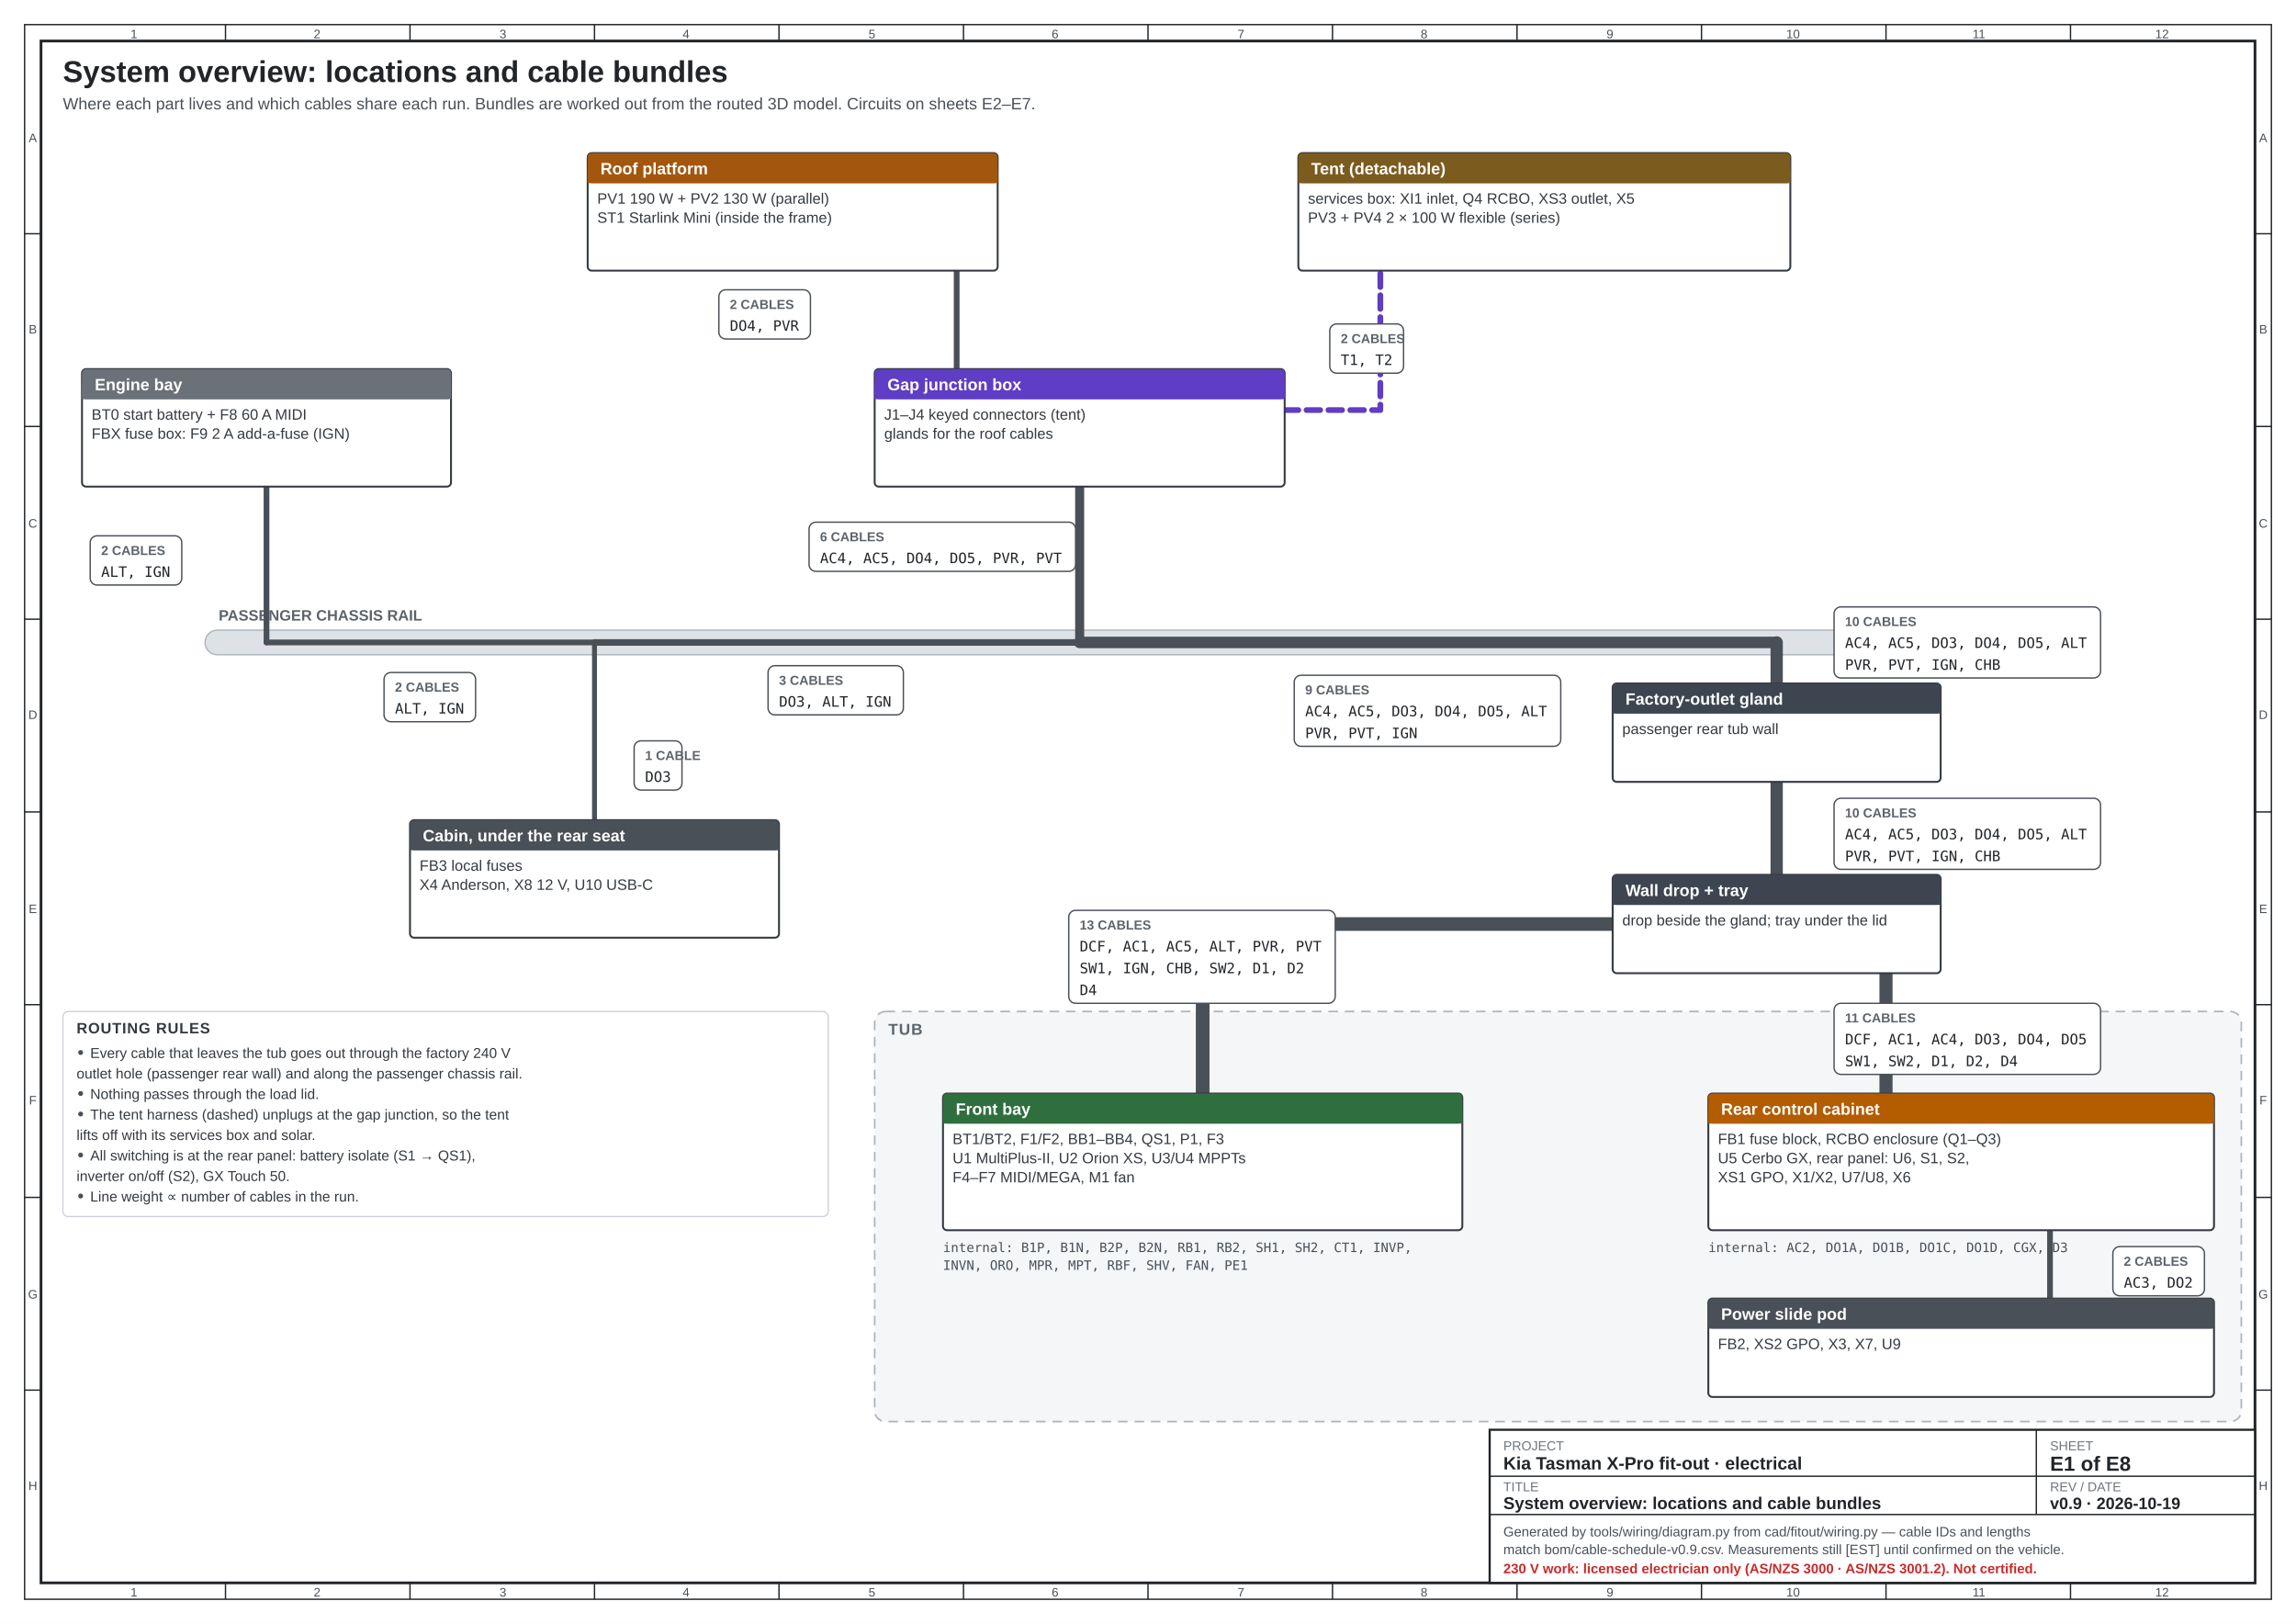
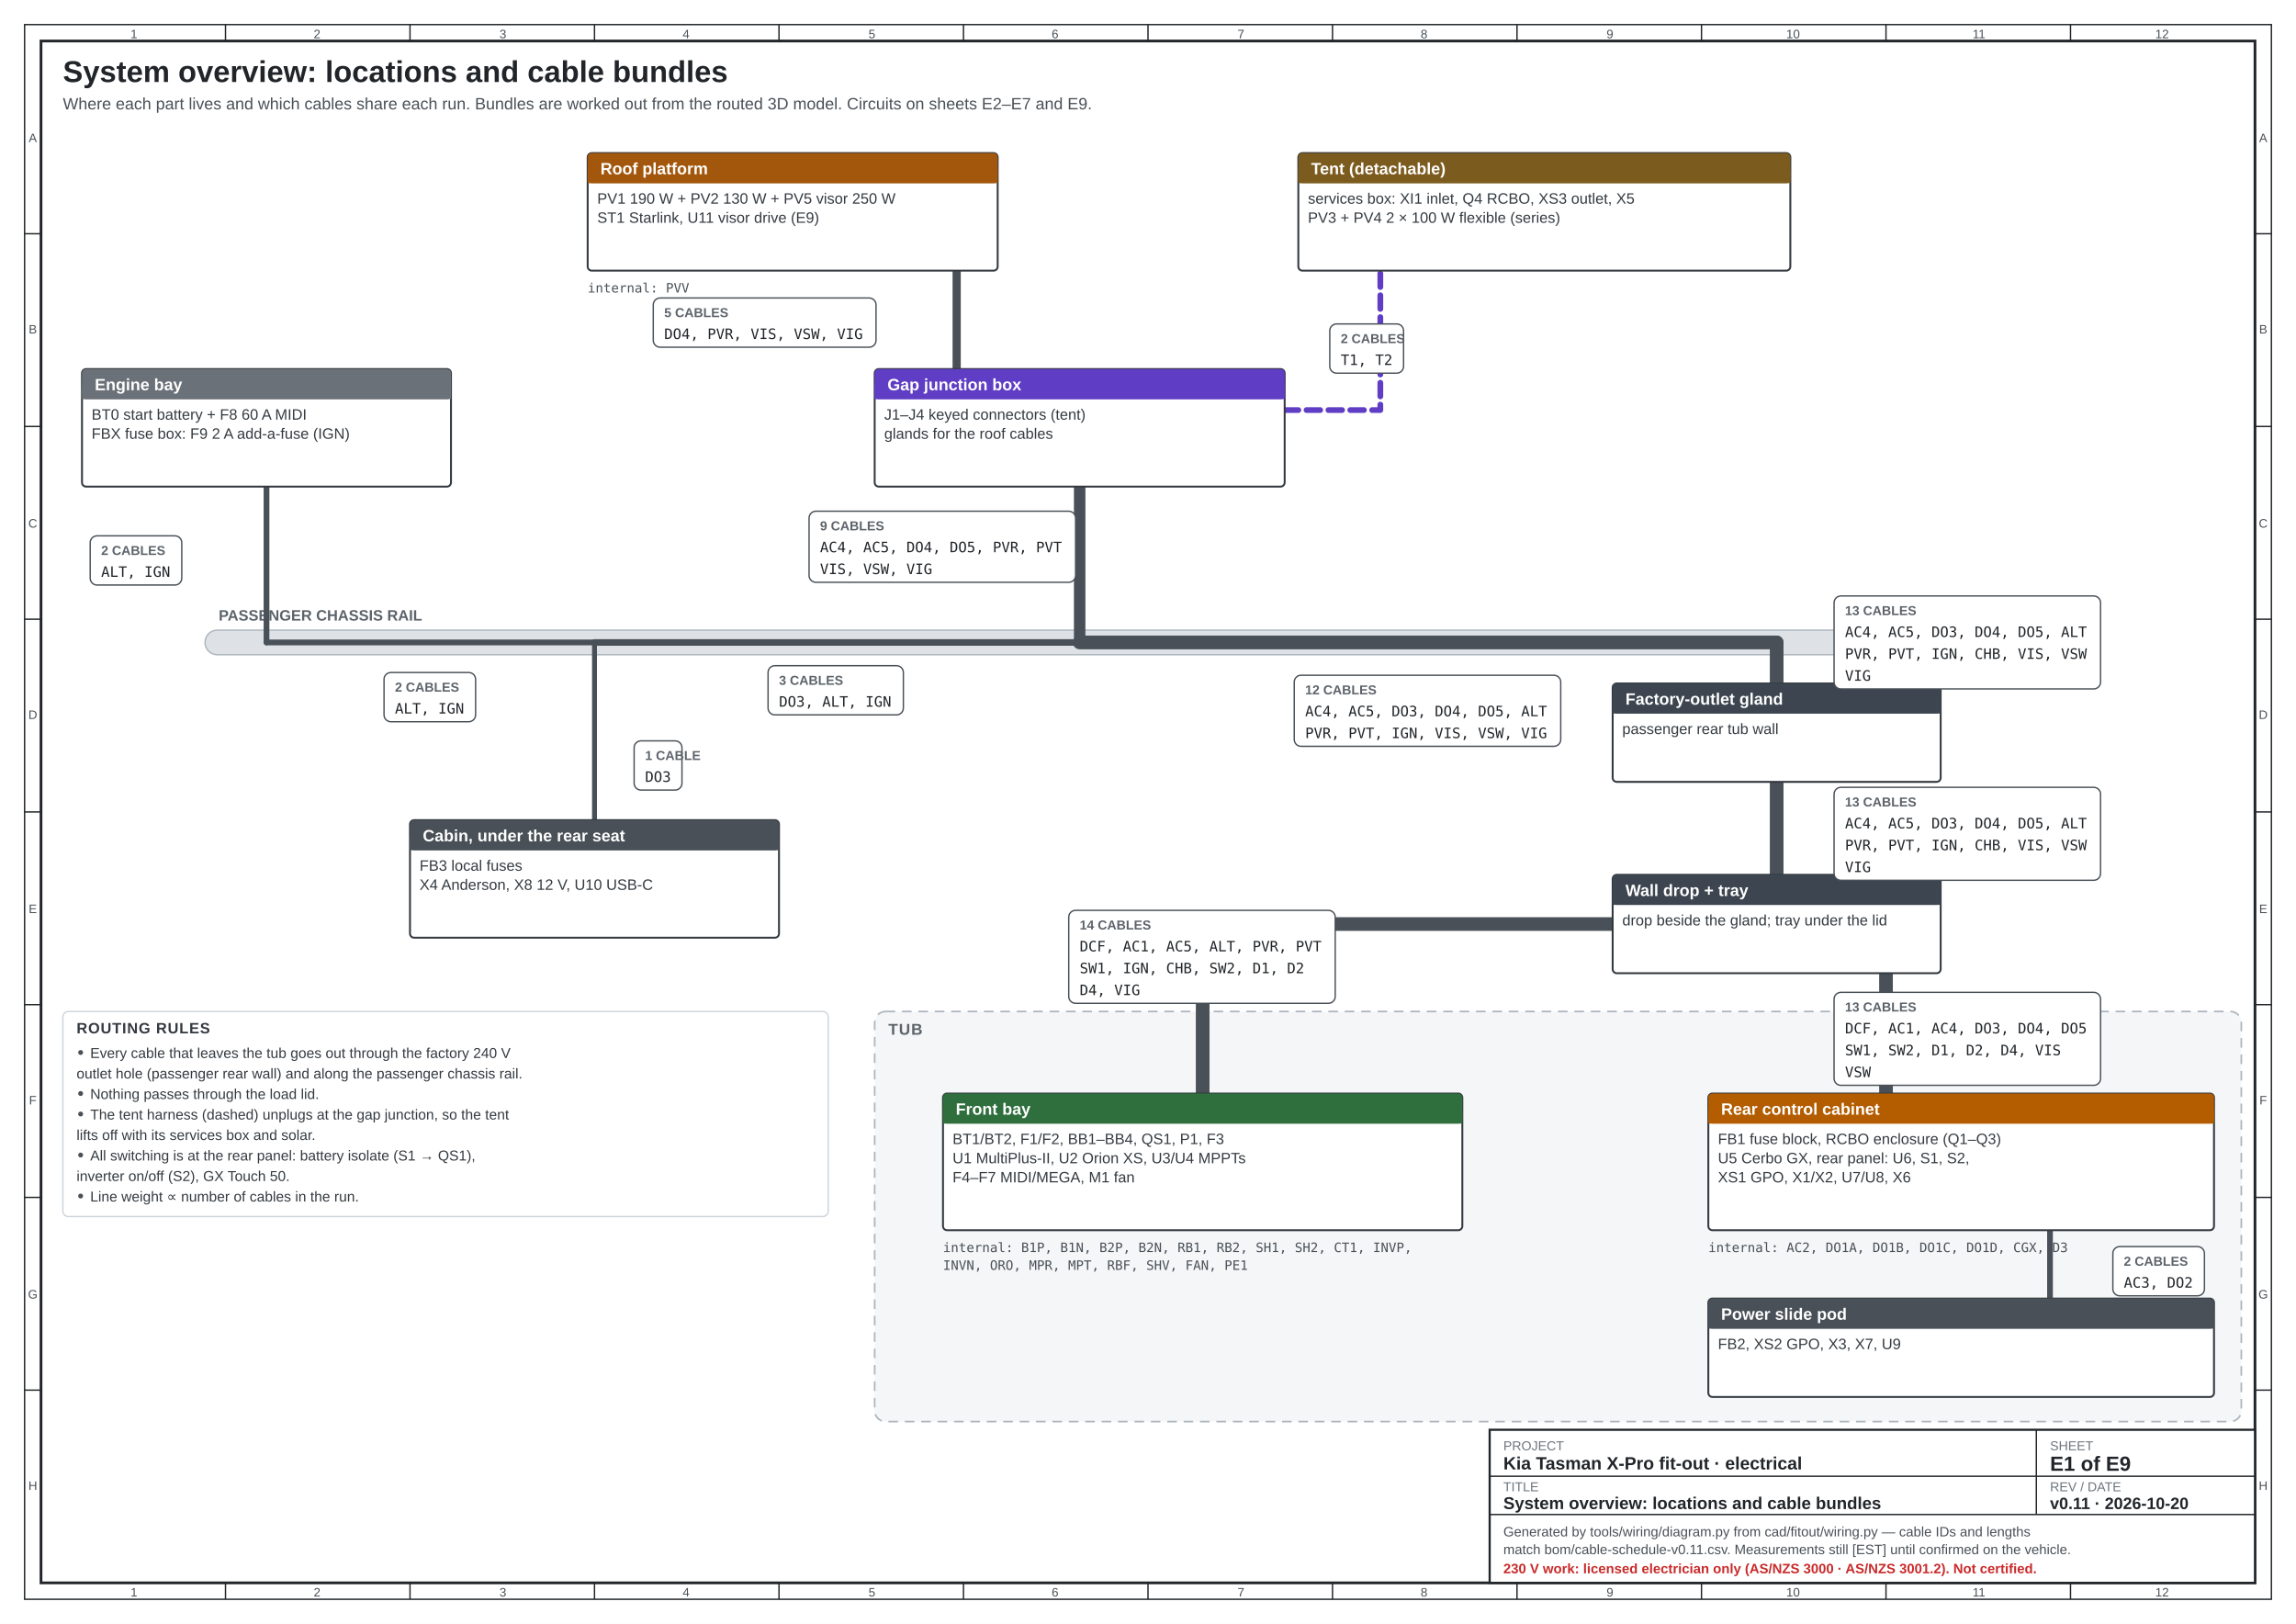
<svg xmlns="http://www.w3.org/2000/svg" viewBox="0 0 1680 1188" width="1680" height="1188" font-family="'IBM Plex Sans', 'Segoe UI', Arial, sans-serif" role="img" aria-label="System overview: locations and cable bundles">
  <rect x="0" y="0" width="1680" height="1188" fill="#ffffff" />
  <rect x="18" y="18" width="1644" height="1152" fill="none" stroke="#212529" stroke-width="1" />
  <rect x="30" y="30" width="1620" height="1128" fill="none" stroke="#212529" stroke-width="2" />
  <text x="98" y="28" font-size="9" text-anchor="middle" fill="#495057">1</text>
  <text x="98" y="1168" font-size="9" text-anchor="middle" fill="#495057">1</text>
  <text x="232" y="28" font-size="9" text-anchor="middle" fill="#495057">2</text>
  <text x="232" y="1168" font-size="9" text-anchor="middle" fill="#495057">2</text>
  <line x1="165" y1="18" x2="165" y2="30" stroke="#212529" />
  <line x1="165" y1="1158" x2="165" y2="1170" stroke="#212529" />
  <text x="368" y="28" font-size="9" text-anchor="middle" fill="#495057">3</text>
  <text x="368" y="1168" font-size="9" text-anchor="middle" fill="#495057">3</text>
  <line x1="300" y1="18" x2="300" y2="30" stroke="#212529" />
  <line x1="300" y1="1158" x2="300" y2="1170" stroke="#212529" />
  <text x="502" y="28" font-size="9" text-anchor="middle" fill="#495057">4</text>
  <text x="502" y="1168" font-size="9" text-anchor="middle" fill="#495057">4</text>
  <line x1="435" y1="18" x2="435" y2="30" stroke="#212529" />
  <line x1="435" y1="1158" x2="435" y2="1170" stroke="#212529" />
  <text x="638" y="28" font-size="9" text-anchor="middle" fill="#495057">5</text>
  <text x="638" y="1168" font-size="9" text-anchor="middle" fill="#495057">5</text>
  <line x1="570" y1="18" x2="570" y2="30" stroke="#212529" />
  <line x1="570" y1="1158" x2="570" y2="1170" stroke="#212529" />
  <text x="772" y="28" font-size="9" text-anchor="middle" fill="#495057">6</text>
  <text x="772" y="1168" font-size="9" text-anchor="middle" fill="#495057">6</text>
  <line x1="705" y1="18" x2="705" y2="30" stroke="#212529" />
  <line x1="705" y1="1158" x2="705" y2="1170" stroke="#212529" />
  <text x="908" y="28" font-size="9" text-anchor="middle" fill="#495057">7</text>
  <text x="908" y="1168" font-size="9" text-anchor="middle" fill="#495057">7</text>
  <line x1="840" y1="18" x2="840" y2="30" stroke="#212529" />
  <line x1="840" y1="1158" x2="840" y2="1170" stroke="#212529" />
  <text x="1042" y="28" font-size="9" text-anchor="middle" fill="#495057">8</text>
  <text x="1042" y="1168" font-size="9" text-anchor="middle" fill="#495057">8</text>
  <line x1="975" y1="18" x2="975" y2="30" stroke="#212529" />
  <line x1="975" y1="1158" x2="975" y2="1170" stroke="#212529" />
  <text x="1178" y="28" font-size="9" text-anchor="middle" fill="#495057">9</text>
  <text x="1178" y="1168" font-size="9" text-anchor="middle" fill="#495057">9</text>
  <line x1="1110" y1="18" x2="1110" y2="30" stroke="#212529" />
  <line x1="1110" y1="1158" x2="1110" y2="1170" stroke="#212529" />
  <text x="1312" y="28" font-size="9" text-anchor="middle" fill="#495057">10</text>
  <text x="1312" y="1168" font-size="9" text-anchor="middle" fill="#495057">10</text>
  <line x1="1245" y1="18" x2="1245" y2="30" stroke="#212529" />
  <line x1="1245" y1="1158" x2="1245" y2="1170" stroke="#212529" />
  <text x="1448" y="28" font-size="9" text-anchor="middle" fill="#495057">11</text>
  <text x="1448" y="1168" font-size="9" text-anchor="middle" fill="#495057">11</text>
  <line x1="1380" y1="18" x2="1380" y2="30" stroke="#212529" />
  <line x1="1380" y1="1158" x2="1380" y2="1170" stroke="#212529" />
  <text x="1582" y="28" font-size="9" text-anchor="middle" fill="#495057">12</text>
  <text x="1582" y="1168" font-size="9" text-anchor="middle" fill="#495057">12</text>
  <line x1="1515" y1="18" x2="1515" y2="30" stroke="#212529" />
  <line x1="1515" y1="1158" x2="1515" y2="1170" stroke="#212529" />
  <text x="24" y="104" font-size="9" text-anchor="middle" fill="#495057">A</text>
  <text x="1656" y="104" font-size="9" text-anchor="middle" fill="#495057">A</text>
  <text x="24" y="244" font-size="9" text-anchor="middle" fill="#495057">B</text>
  <text x="1656" y="244" font-size="9" text-anchor="middle" fill="#495057">B</text>
  <line x1="18" y1="171" x2="30" y2="171" stroke="#212529" />
  <line x1="1650" y1="171" x2="1662" y2="171" stroke="#212529" />
  <text x="24" y="386" font-size="9" text-anchor="middle" fill="#495057">C</text>
  <text x="1656" y="386" font-size="9" text-anchor="middle" fill="#495057">C</text>
  <line x1="18" y1="312" x2="30" y2="312" stroke="#212529" />
  <line x1="1650" y1="312" x2="1662" y2="312" stroke="#212529" />
  <text x="24" y="526" font-size="9" text-anchor="middle" fill="#495057">D</text>
  <text x="1656" y="526" font-size="9" text-anchor="middle" fill="#495057">D</text>
  <line x1="18" y1="453" x2="30" y2="453" stroke="#212529" />
  <line x1="1650" y1="453" x2="1662" y2="453" stroke="#212529" />
  <text x="24" y="668" font-size="9" text-anchor="middle" fill="#495057">E</text>
  <text x="1656" y="668" font-size="9" text-anchor="middle" fill="#495057">E</text>
  <line x1="18" y1="594" x2="30" y2="594" stroke="#212529" />
  <line x1="1650" y1="594" x2="1662" y2="594" stroke="#212529" />
  <text x="24" y="808" font-size="9" text-anchor="middle" fill="#495057">F</text>
  <text x="1656" y="808" font-size="9" text-anchor="middle" fill="#495057">F</text>
  <line x1="18" y1="735" x2="30" y2="735" stroke="#212529" />
  <line x1="1650" y1="735" x2="1662" y2="735" stroke="#212529" />
  <text x="24" y="950" font-size="9" text-anchor="middle" fill="#495057">G</text>
  <text x="1656" y="950" font-size="9" text-anchor="middle" fill="#495057">G</text>
  <line x1="18" y1="876" x2="30" y2="876" stroke="#212529" />
  <line x1="1650" y1="876" x2="1662" y2="876" stroke="#212529" />
  <text x="24" y="1090" font-size="9" text-anchor="middle" fill="#495057">H</text>
  <text x="1656" y="1090" font-size="9" text-anchor="middle" fill="#495057">H</text>
  <line x1="18" y1="1017" x2="30" y2="1017" stroke="#212529" />
  <line x1="1650" y1="1017" x2="1662" y2="1017" stroke="#212529" />
  <text x="46" y="60" font-size="22" font-weight="700" fill="#212529">System overview: locations and cable bundles</text>
-   <text x="46" y="80" font-size="12" fill="#495057">Where each part lives and which cables share each run. Bundles are worked out from the routed 3D model. Circuits on sheets E2–E7.</text>
+   <text x="46" y="80" font-size="12" fill="#495057">Where each part lives and which cables share each run. Bundles are worked out from the routed 3D model. Circuits on sheets E2–E7 and E9.</text>
  <rect x="1090" y="1046" width="560" height="112" fill="#ffffff" stroke="#212529" stroke-width="1.6" />
  <line x1="1090" y1="1080" x2="1650" y2="1080" stroke="#212529" />
  <line x1="1090" y1="1108" x2="1650" y2="1108" stroke="#212529" />
  <line x1="1490" y1="1080" x2="1490" y2="1108" stroke="#212529" />
  <line x1="1490" y1="1046" x2="1490" y2="1080" stroke="#212529" />
  <text x="1100" y="1061" font-size="9.5" fill="#6c757d">PROJECT</text>
  <text x="1100" y="1075" font-size="13" font-weight="700" fill="#212529">Kia Tasman X-Pro fit-out · electrical</text>
  <text x="1500" y="1061" font-size="9.5" fill="#6c757d">SHEET</text>
-   <text x="1500" y="1076" font-size="15" font-weight="700" fill="#212529">E1 of E8</text>
+   <text x="1500" y="1076" font-size="15" font-weight="700" fill="#212529">E1 of E9</text>
  <text x="1100" y="1091" font-size="9.5" fill="#6c757d">TITLE</text>
  <text x="1100" y="1104" font-size="12.5" font-weight="600" fill="#212529">System overview: locations and cable bundles</text>
  <text x="1500" y="1091" font-size="9.5" fill="#6c757d">REV / DATE</text>
-   <text x="1500" y="1104" font-size="12" font-weight="600" fill="#212529">v0.9 · 2026-10-19</text>
+   <text x="1500" y="1104" font-size="12" font-weight="600" fill="#212529">v0.11 · 2026-10-20</text>
  <text x="1100" y="1124" font-size="10" fill="#495057">Generated by tools/wiring/diagram.py from cad/fitout/wiring.py — cable IDs and lengths</text>
-   <text x="1100" y="1137" font-size="10" fill="#495057">match bom/cable-schedule-v0.9.csv. Measurements still [EST] until confirmed on the vehicle.</text>
+   <text x="1100" y="1137" font-size="10" fill="#495057">match bom/cable-schedule-v0.11.csv. Measurements still [EST] until confirmed on the vehicle.</text>
  <text x="1100" y="1151" font-size="10" font-weight="700" fill="#c92a2a">230 V work: licensed electrician only (AS/NZS 3000 · AS/NZS 3001.2). Not certified.</text>
  <rect x="150" y="461" width="1200" height="18" rx="9" fill="#dee2e6" stroke="#adb5bd" />
  <text x="160.0" y="454.0" font-size="11" text-anchor="start" font-weight="700" fill="#5c636a">PASSENGER CHASSIS RAIL</text>
  <rect x="640" y="740" width="1000" height="300" rx="8" fill="#f4f6f8" stroke="#adb5bd" stroke-width="1.2" stroke-dasharray="7 5" />
  <text x="650" y="757" font-size="11.5" font-weight="700" letter-spacing="0.06em" fill="#5c636a">TUB</text>
  <polyline points="435,470 435,600" fill="none" stroke="#495057" stroke-width="3.6" stroke-linecap="round" stroke-linejoin="round" />
  <polyline points="1500,900 1500,950" fill="none" stroke="#495057" stroke-width="4.2" stroke-linecap="round" stroke-linejoin="round" />
  <polyline points="435,470 790,470" fill="none" stroke="#495057" stroke-width="4.8" stroke-linecap="round" stroke-linejoin="round" />
  <polyline points="195,470 435,470" fill="none" stroke="#495057" stroke-width="4.2" stroke-linecap="round" stroke-linejoin="round" />
-   <polyline points="790,470 1300,470" fill="none" stroke="#495057" stroke-width="8.4" stroke-linecap="round" stroke-linejoin="round" />
-   <polyline points="790,470 790,356" fill="none" stroke="#495057" stroke-width="6.6" stroke-linecap="round" stroke-linejoin="round" />
-   <polyline points="1300,470 1300,500" fill="none" stroke="#495057" stroke-width="9.0" stroke-linecap="round" stroke-linejoin="round" />
+   <polyline points="790,470 1300,470" fill="none" stroke="#495057" stroke-width="10.0" stroke-linecap="round" stroke-linejoin="round" />
+   <polyline points="790,470 790,356" fill="none" stroke="#495057" stroke-width="8.4" stroke-linecap="round" stroke-linejoin="round" />
+   <polyline points="1300,470 1300,500" fill="none" stroke="#495057" stroke-width="10.0" stroke-linecap="round" stroke-linejoin="round" />
  <polyline points="195,470 195,356" fill="none" stroke="#495057" stroke-width="4.2" stroke-linecap="round" stroke-linejoin="round" />
-   <polyline points="1300,572 1300,640" fill="none" stroke="#495057" stroke-width="9.0" stroke-linecap="round" stroke-linejoin="round" />
-   <polyline points="700,270 700,198" fill="none" stroke="#495057" stroke-width="4.2" stroke-linecap="round" stroke-linejoin="round" />
+   <polyline points="1300,572 1300,640" fill="none" stroke="#495057" stroke-width="10.0" stroke-linecap="round" stroke-linejoin="round" />
+   <polyline points="700,270 700,198" fill="none" stroke="#495057" stroke-width="6.0" stroke-linecap="round" stroke-linejoin="round" />
  <polyline points="940,300 1010,300 1010,198" fill="none" stroke="#5f3dc4" stroke-width="4.2" stroke-linecap="round" stroke-linejoin="round" stroke-dasharray="10 6" />
  <polyline points="1180,676 880,676 880,800" fill="none" stroke="#495057" stroke-width="10.0" stroke-linecap="round" stroke-linejoin="round" />
-   <polyline points="1380,712 1380,800" fill="none" stroke="#495057" stroke-width="9.6" stroke-linecap="round" stroke-linejoin="round" />
+   <polyline points="1380,712 1380,800" fill="none" stroke="#495057" stroke-width="10.0" stroke-linecap="round" stroke-linejoin="round" />
  <g class="blk">
    <rect x="430" y="112" width="300" height="86" rx="3" fill="#ffffff" stroke="#343a40" stroke-width="1.4" />
    <rect x="430" y="112" width="300" height="22" rx="3" fill="#a3570c" />
    <rect x="430" y="124" width="300" height="10" fill="#a3570c" />
    <text x="436" y="127.5" font-size="12" font-weight="600" fill="#fff">
      <tspan font-family="'IBM Plex Mono', Consolas, monospace" font-weight="700" />  Roof platform</text>
-     <text x="437" y="149" font-size="11" fill="#343a40">PV1 190 W + PV2 130 W (parallel)</text>
-     <text x="437" y="163" font-size="11" fill="#343a40">ST1 Starlink Mini (inside the frame)</text>
+     <text x="437" y="149" font-size="11" fill="#343a40">PV1 190 W + PV2 130 W + PV5 visor 250 W</text>
+     <text x="437" y="163" font-size="11" fill="#343a40">ST1 Starlink, U11 visor drive (E9)</text>
  </g>
  <g class="blk">
    <rect x="950" y="112" width="360" height="86" rx="3" fill="#ffffff" stroke="#343a40" stroke-width="1.4" />
    <rect x="950" y="112" width="360" height="22" rx="3" fill="#7c5b1e" />
    <rect x="950" y="124" width="360" height="10" fill="#7c5b1e" />
    <text x="956" y="127.5" font-size="12" font-weight="600" fill="#fff">
      <tspan font-family="'IBM Plex Mono', Consolas, monospace" font-weight="700" />  Tent (detachable)</text>
    <text x="957" y="149" font-size="11" fill="#343a40">services box: XI1 inlet, Q4 RCBO, XS3 outlet, X5</text>
    <text x="957" y="163" font-size="11" fill="#343a40">PV3 + PV4 2 × 100 W flexible (series)</text>
  </g>
  <g class="blk">
    <rect x="640" y="270" width="300" height="86" rx="3" fill="#ffffff" stroke="#343a40" stroke-width="1.4" />
    <rect x="640" y="270" width="300" height="22" rx="3" fill="#5f3dc4" />
    <rect x="640" y="282" width="300" height="10" fill="#5f3dc4" />
    <text x="646" y="285.5" font-size="12" font-weight="600" fill="#fff">
      <tspan font-family="'IBM Plex Mono', Consolas, monospace" font-weight="700" />  Gap junction box</text>
    <text x="647" y="307" font-size="11" fill="#343a40">J1–J4 keyed connectors (tent)</text>
    <text x="647" y="321" font-size="11" fill="#343a40">glands for the roof cables</text>
  </g>
  <g class="blk">
    <rect x="60" y="270" width="270" height="86" rx="3" fill="#ffffff" stroke="#343a40" stroke-width="1.4" />
    <rect x="60" y="270" width="270" height="22" rx="3" fill="#6b7178" />
    <rect x="60" y="282" width="270" height="10" fill="#6b7178" />
    <text x="66" y="285.5" font-size="12" font-weight="600" fill="#fff">
      <tspan font-family="'IBM Plex Mono', Consolas, monospace" font-weight="700" />  Engine bay</text>
    <text x="67" y="307" font-size="11" fill="#343a40">BT0 start battery + F8 60 A MIDI</text>
    <text x="67" y="321" font-size="11" fill="#343a40">FBX fuse box: F9 2 A add-a-fuse (IGN)</text>
  </g>
  <g class="blk">
    <rect x="300" y="600" width="270" height="86" rx="3" fill="#ffffff" stroke="#343a40" stroke-width="1.4" />
    <rect x="300" y="600" width="270" height="22" rx="3" fill="#495057" />
    <rect x="300" y="612" width="270" height="10" fill="#495057" />
    <text x="306" y="615.5" font-size="12" font-weight="600" fill="#fff">
      <tspan font-family="'IBM Plex Mono', Consolas, monospace" font-weight="700" />  Cabin, under the rear seat</text>
    <text x="307" y="637" font-size="11" fill="#343a40">FB3 local fuses</text>
    <text x="307" y="651" font-size="11" fill="#343a40">X4 Anderson, X8 12 V, U10 USB-C</text>
  </g>
  <g class="blk">
    <rect x="1180" y="500" width="240" height="72" rx="3" fill="#ffffff" stroke="#343a40" stroke-width="1.4" />
    <rect x="1180" y="500" width="240" height="22" rx="3" fill="#3d4650" />
    <rect x="1180" y="512" width="240" height="10" fill="#3d4650" />
    <text x="1186" y="515.5" font-size="12" font-weight="600" fill="#fff">
      <tspan font-family="'IBM Plex Mono', Consolas, monospace" font-weight="700" />  Factory-outlet gland</text>
    <text x="1187" y="537" font-size="11" fill="#343a40">passenger rear tub wall</text>
  </g>
  <g class="blk">
    <rect x="1180" y="640" width="240" height="72" rx="3" fill="#ffffff" stroke="#343a40" stroke-width="1.4" />
    <rect x="1180" y="640" width="240" height="22" rx="3" fill="#3d4650" />
    <rect x="1180" y="652" width="240" height="10" fill="#3d4650" />
    <text x="1186" y="655.5" font-size="12" font-weight="600" fill="#fff">
      <tspan font-family="'IBM Plex Mono', Consolas, monospace" font-weight="700" />  Wall drop + tray</text>
    <text x="1187" y="677" font-size="11" fill="#343a40">drop beside the gland; tray under the lid</text>
  </g>
  <g class="blk">
    <rect x="690" y="800" width="380" height="100" rx="3" fill="#ffffff" stroke="#343a40" stroke-width="1.4" />
    <rect x="690" y="800" width="380" height="22" rx="3" fill="#2f6f3e" />
    <rect x="690" y="812" width="380" height="10" fill="#2f6f3e" />
    <text x="696" y="815.5" font-size="12" font-weight="600" fill="#fff">
      <tspan font-family="'IBM Plex Mono', Consolas, monospace" font-weight="700" />  Front bay</text>
    <text x="697" y="837" font-size="11" fill="#343a40">BT1/BT2, F1/F2, BB1–BB4, QS1, P1, F3</text>
    <text x="697" y="851" font-size="11" fill="#343a40">U1 MultiPlus-II, U2 Orion XS, U3/U4 MPPTs</text>
    <text x="697" y="865" font-size="11" fill="#343a40">F4–F7 MIDI/MEGA, M1 fan</text>
  </g>
  <g class="blk">
    <rect x="1250" y="800" width="370" height="100" rx="3" fill="#ffffff" stroke="#343a40" stroke-width="1.4" />
    <rect x="1250" y="800" width="370" height="22" rx="3" fill="#b35c00" />
    <rect x="1250" y="812" width="370" height="10" fill="#b35c00" />
    <text x="1256" y="815.5" font-size="12" font-weight="600" fill="#fff">
      <tspan font-family="'IBM Plex Mono', Consolas, monospace" font-weight="700" />  Rear control cabinet</text>
    <text x="1257" y="837" font-size="11" fill="#343a40">FB1 fuse block, RCBO enclosure (Q1–Q3)</text>
    <text x="1257" y="851" font-size="11" fill="#343a40">U5 Cerbo GX, rear panel: U6, S1, S2,</text>
    <text x="1257" y="865" font-size="11" fill="#343a40">XS1 GPO, X1/X2, U7/U8, X6</text>
  </g>
  <g class="blk">
    <rect x="1250" y="950" width="370" height="72" rx="3" fill="#ffffff" stroke="#343a40" stroke-width="1.4" />
    <rect x="1250" y="950" width="370" height="22" rx="3" fill="#495057" />
    <rect x="1250" y="962" width="370" height="10" fill="#495057" />
    <text x="1256" y="965.5" font-size="12" font-weight="600" fill="#fff">
      <tspan font-family="'IBM Plex Mono', Consolas, monospace" font-weight="700" />  Power slide pod</text>
    <text x="1257" y="987" font-size="11" fill="#343a40">FB2, XS2 GPO, X3, X7, U9</text>
  </g>
  <rect x="464" y="542" width="35" height="36" rx="5" fill="#fff" stroke="#495057" />
  <text x="472" y="556" font-size="9.5" font-weight="700" fill="#5c636a">1 CABLE</text>
  <text x="472" y="572" font-size="10.5" font-family="'IBM Plex Mono', Consolas, monospace" fill="#212529">DO3</text>
  <rect x="1546" y="912" width="67" height="36" rx="5" fill="#fff" stroke="#495057" />
  <text x="1554" y="926" font-size="9.5" font-weight="700" fill="#5c636a">2 CABLES</text>
  <text x="1554" y="942" font-size="10.5" font-family="'IBM Plex Mono', Consolas, monospace" fill="#212529">AC3, DO2</text>
  <rect x="562" y="487" width="99" height="36" rx="5" fill="#fff" stroke="#495057" />
  <text x="570" y="501" font-size="9.5" font-weight="700" fill="#5c636a">3 CABLES</text>
  <text x="570" y="517" font-size="10.5" font-family="'IBM Plex Mono', Consolas, monospace" fill="#212529">DO3, ALT, IGN</text>
  <rect x="281" y="492" width="67" height="36" rx="5" fill="#fff" stroke="#495057" />
  <text x="289" y="506" font-size="9.5" font-weight="700" fill="#5c636a">2 CABLES</text>
  <text x="289" y="522" font-size="10.5" font-family="'IBM Plex Mono', Consolas, monospace" fill="#212529">ALT, IGN</text>
  <rect x="947" y="494" width="195" height="52" rx="5" fill="#fff" stroke="#495057" />
-   <text x="955" y="508" font-size="9.5" font-weight="700" fill="#5c636a">9 CABLES</text>
+   <text x="955" y="508" font-size="9.5" font-weight="700" fill="#5c636a">12 CABLES</text>
  <text x="955" y="524" font-size="10.5" font-family="'IBM Plex Mono', Consolas, monospace" fill="#212529">AC4, AC5, DO3, DO4, DO5, ALT</text>
-   <text x="955" y="540" font-size="10.5" font-family="'IBM Plex Mono', Consolas, monospace" fill="#212529">PVR, PVT, IGN</text>
-   <rect x="592" y="382" width="195" height="36" rx="5" fill="#fff" stroke="#495057" />
-   <text x="600" y="396" font-size="9.5" font-weight="700" fill="#5c636a">6 CABLES</text>
-   <text x="600" y="412" font-size="10.5" font-family="'IBM Plex Mono', Consolas, monospace" fill="#212529">AC4, AC5, DO4, DO5, PVR, PVT</text>
-   <rect x="1342" y="444" width="195" height="52" rx="5" fill="#fff" stroke="#495057" />
-   <text x="1350" y="458" font-size="9.5" font-weight="700" fill="#5c636a">10 CABLES</text>
-   <text x="1350" y="474" font-size="10.5" font-family="'IBM Plex Mono', Consolas, monospace" fill="#212529">AC4, AC5, DO3, DO4, DO5, ALT</text>
-   <text x="1350" y="490" font-size="10.5" font-family="'IBM Plex Mono', Consolas, monospace" fill="#212529">PVR, PVT, IGN, CHB</text>
+   <text x="955" y="540" font-size="10.5" font-family="'IBM Plex Mono', Consolas, monospace" fill="#212529">PVR, PVT, IGN, VIS, VSW, VIG</text>
+   <rect x="592" y="374" width="195" height="52" rx="5" fill="#fff" stroke="#495057" />
+   <text x="600" y="388" font-size="9.5" font-weight="700" fill="#5c636a">9 CABLES</text>
+   <text x="600" y="404" font-size="10.5" font-family="'IBM Plex Mono', Consolas, monospace" fill="#212529">AC4, AC5, DO4, DO5, PVR, PVT</text>
+   <text x="600" y="420" font-size="10.5" font-family="'IBM Plex Mono', Consolas, monospace" fill="#212529">VIS, VSW, VIG</text>
+   <rect x="1342" y="436" width="195" height="68" rx="5" fill="#fff" stroke="#495057" />
+   <text x="1350" y="450" font-size="9.5" font-weight="700" fill="#5c636a">13 CABLES</text>
+   <text x="1350" y="466" font-size="10.5" font-family="'IBM Plex Mono', Consolas, monospace" fill="#212529">AC4, AC5, DO3, DO4, DO5, ALT</text>
+   <text x="1350" y="482" font-size="10.5" font-family="'IBM Plex Mono', Consolas, monospace" fill="#212529">PVR, PVT, IGN, CHB, VIS, VSW</text>
+   <text x="1350" y="498" font-size="10.5" font-family="'IBM Plex Mono', Consolas, monospace" fill="#212529">VIG</text>
  <rect x="66" y="392" width="67" height="36" rx="5" fill="#fff" stroke="#495057" />
  <text x="74" y="406" font-size="9.5" font-weight="700" fill="#5c636a">2 CABLES</text>
  <text x="74" y="422" font-size="10.5" font-family="'IBM Plex Mono', Consolas, monospace" fill="#212529">ALT, IGN</text>
-   <rect x="1342" y="584" width="195" height="52" rx="5" fill="#fff" stroke="#495057" />
-   <text x="1350" y="598" font-size="9.5" font-weight="700" fill="#5c636a">10 CABLES</text>
-   <text x="1350" y="614" font-size="10.5" font-family="'IBM Plex Mono', Consolas, monospace" fill="#212529">AC4, AC5, DO3, DO4, DO5, ALT</text>
-   <text x="1350" y="630" font-size="10.5" font-family="'IBM Plex Mono', Consolas, monospace" fill="#212529">PVR, PVT, IGN, CHB</text>
-   <rect x="526" y="212" width="67" height="36" rx="5" fill="#fff" stroke="#495057" />
-   <text x="534" y="226" font-size="9.5" font-weight="700" fill="#5c636a">2 CABLES</text>
-   <text x="534" y="242" font-size="10.5" font-family="'IBM Plex Mono', Consolas, monospace" fill="#212529">DO4, PVR</text>
+   <rect x="1342" y="576" width="195" height="68" rx="5" fill="#fff" stroke="#495057" />
+   <text x="1350" y="590" font-size="9.5" font-weight="700" fill="#5c636a">13 CABLES</text>
+   <text x="1350" y="606" font-size="10.5" font-family="'IBM Plex Mono', Consolas, monospace" fill="#212529">AC4, AC5, DO3, DO4, DO5, ALT</text>
+   <text x="1350" y="622" font-size="10.5" font-family="'IBM Plex Mono', Consolas, monospace" fill="#212529">PVR, PVT, IGN, CHB, VIS, VSW</text>
+   <text x="1350" y="638" font-size="10.5" font-family="'IBM Plex Mono', Consolas, monospace" fill="#212529">VIG</text>
+   <rect x="478" y="218" width="163" height="36" rx="5" fill="#fff" stroke="#495057" />
+   <text x="486" y="232" font-size="9.5" font-weight="700" fill="#5c636a">5 CABLES</text>
+   <text x="486" y="248" font-size="10.5" font-family="'IBM Plex Mono', Consolas, monospace" fill="#212529">DO4, PVR, VIS, VSW, VIG</text>
  <rect x="973" y="237" width="54" height="36" rx="5" fill="#fff" stroke="#495057" />
  <text x="981" y="251" font-size="9.5" font-weight="700" fill="#5c636a">2 CABLES</text>
  <text x="981" y="267" font-size="10.5" font-family="'IBM Plex Mono', Consolas, monospace" fill="#212529">T1, T2</text>
  <rect x="782" y="666" width="195" height="68" rx="5" fill="#fff" stroke="#495057" />
-   <text x="790" y="680" font-size="9.5" font-weight="700" fill="#5c636a">13 CABLES</text>
+   <text x="790" y="680" font-size="9.5" font-weight="700" fill="#5c636a">14 CABLES</text>
  <text x="790" y="696" font-size="10.5" font-family="'IBM Plex Mono', Consolas, monospace" fill="#212529">DCF, AC1, AC5, ALT, PVR, PVT</text>
  <text x="790" y="712" font-size="10.5" font-family="'IBM Plex Mono', Consolas, monospace" fill="#212529">SW1, IGN, CHB, SW2, D1, D2</text>
-   <text x="790" y="728" font-size="10.5" font-family="'IBM Plex Mono', Consolas, monospace" fill="#212529">D4</text>
-   <rect x="1342" y="734" width="195" height="52" rx="5" fill="#fff" stroke="#495057" />
-   <text x="1350" y="748" font-size="9.5" font-weight="700" fill="#5c636a">11 CABLES</text>
-   <text x="1350" y="764" font-size="10.5" font-family="'IBM Plex Mono', Consolas, monospace" fill="#212529">DCF, AC1, AC4, DO3, DO4, DO5</text>
-   <text x="1350" y="780" font-size="10.5" font-family="'IBM Plex Mono', Consolas, monospace" fill="#212529">SW1, SW2, D1, D2, D4</text>
+   <text x="790" y="728" font-size="10.5" font-family="'IBM Plex Mono', Consolas, monospace" fill="#212529">D4, VIG</text>
+   <rect x="1342" y="726" width="195" height="68" rx="5" fill="#fff" stroke="#495057" />
+   <text x="1350" y="740" font-size="9.5" font-weight="700" fill="#5c636a">13 CABLES</text>
+   <text x="1350" y="756" font-size="10.5" font-family="'IBM Plex Mono', Consolas, monospace" fill="#212529">DCF, AC1, AC4, DO3, DO4, DO5</text>
+   <text x="1350" y="772" font-size="10.5" font-family="'IBM Plex Mono', Consolas, monospace" fill="#212529">SW1, SW2, D1, D2, D4, VIS</text>
+   <text x="1350" y="788" font-size="10.5" font-family="'IBM Plex Mono', Consolas, monospace" fill="#212529">VSW</text>
  <text x="690.0" y="916.0" font-size="9.5" text-anchor="start" font-weight="400" fill="#495057" font-family="'IBM Plex Mono', Consolas, monospace">internal: B1P, B1N, B2P, B2N, RB1, RB2, SH1, SH2, CT1, INVP, </text>
  <text x="690.0" y="929.0" font-size="9.5" text-anchor="start" font-weight="400" fill="#495057" font-family="'IBM Plex Mono', Consolas, monospace">INVN, ORO, MPR, MPT, RBF, SHV, FAN, PE1</text>
  <text x="1250.0" y="916.0" font-size="9.5" text-anchor="start" font-weight="400" fill="#495057" font-family="'IBM Plex Mono', Consolas, monospace">internal: AC2, DO1A, DO1B, DO1C, DO1D, CGX, D3</text>
+   <text x="430.0" y="214.0" font-size="9.5" text-anchor="start" font-weight="400" fill="#495057" font-family="'IBM Plex Mono', Consolas, monospace">internal: PVV</text>
  <rect x="46" y="740" width="560" height="150" rx="4" fill="#ffffff" stroke="#ced4da" stroke-width="1" />
  <text x="56" y="756" font-size="11" font-weight="700" letter-spacing="0.05em" fill="#343a40">ROUTING RULES</text>
  <circle cx="59" cy="770" r="1.8" fill="#495057" />
  <text x="66" y="774" font-size="10.5" fill="#343a40">Every cable that leaves the tub goes out through the factory 240 V</text>
  <text x="56" y="789" font-size="10.5" fill="#343a40">  outlet hole (passenger rear wall) and along the passenger chassis rail.</text>
  <circle cx="59" cy="800" r="1.8" fill="#495057" />
  <text x="66" y="804" font-size="10.5" fill="#343a40">Nothing passes through the load lid.</text>
  <circle cx="59" cy="815" r="1.8" fill="#495057" />
  <text x="66" y="819" font-size="10.5" fill="#343a40">The tent harness (dashed) unplugs at the gap junction, so the tent</text>
  <text x="56" y="834" font-size="10.5" fill="#343a40">  lifts off with its services box and solar.</text>
  <circle cx="59" cy="845" r="1.8" fill="#495057" />
  <text x="66" y="849" font-size="10.5" fill="#343a40">All switching is at the rear panel: battery isolate (S1 → QS1),</text>
  <text x="56" y="864" font-size="10.5" fill="#343a40">  inverter on/off (S2), GX Touch 50.</text>
  <circle cx="59" cy="875" r="1.8" fill="#495057" />
  <text x="66" y="879" font-size="10.5" fill="#343a40">Line weight ∝ number of cables in the run.</text>
</svg>
